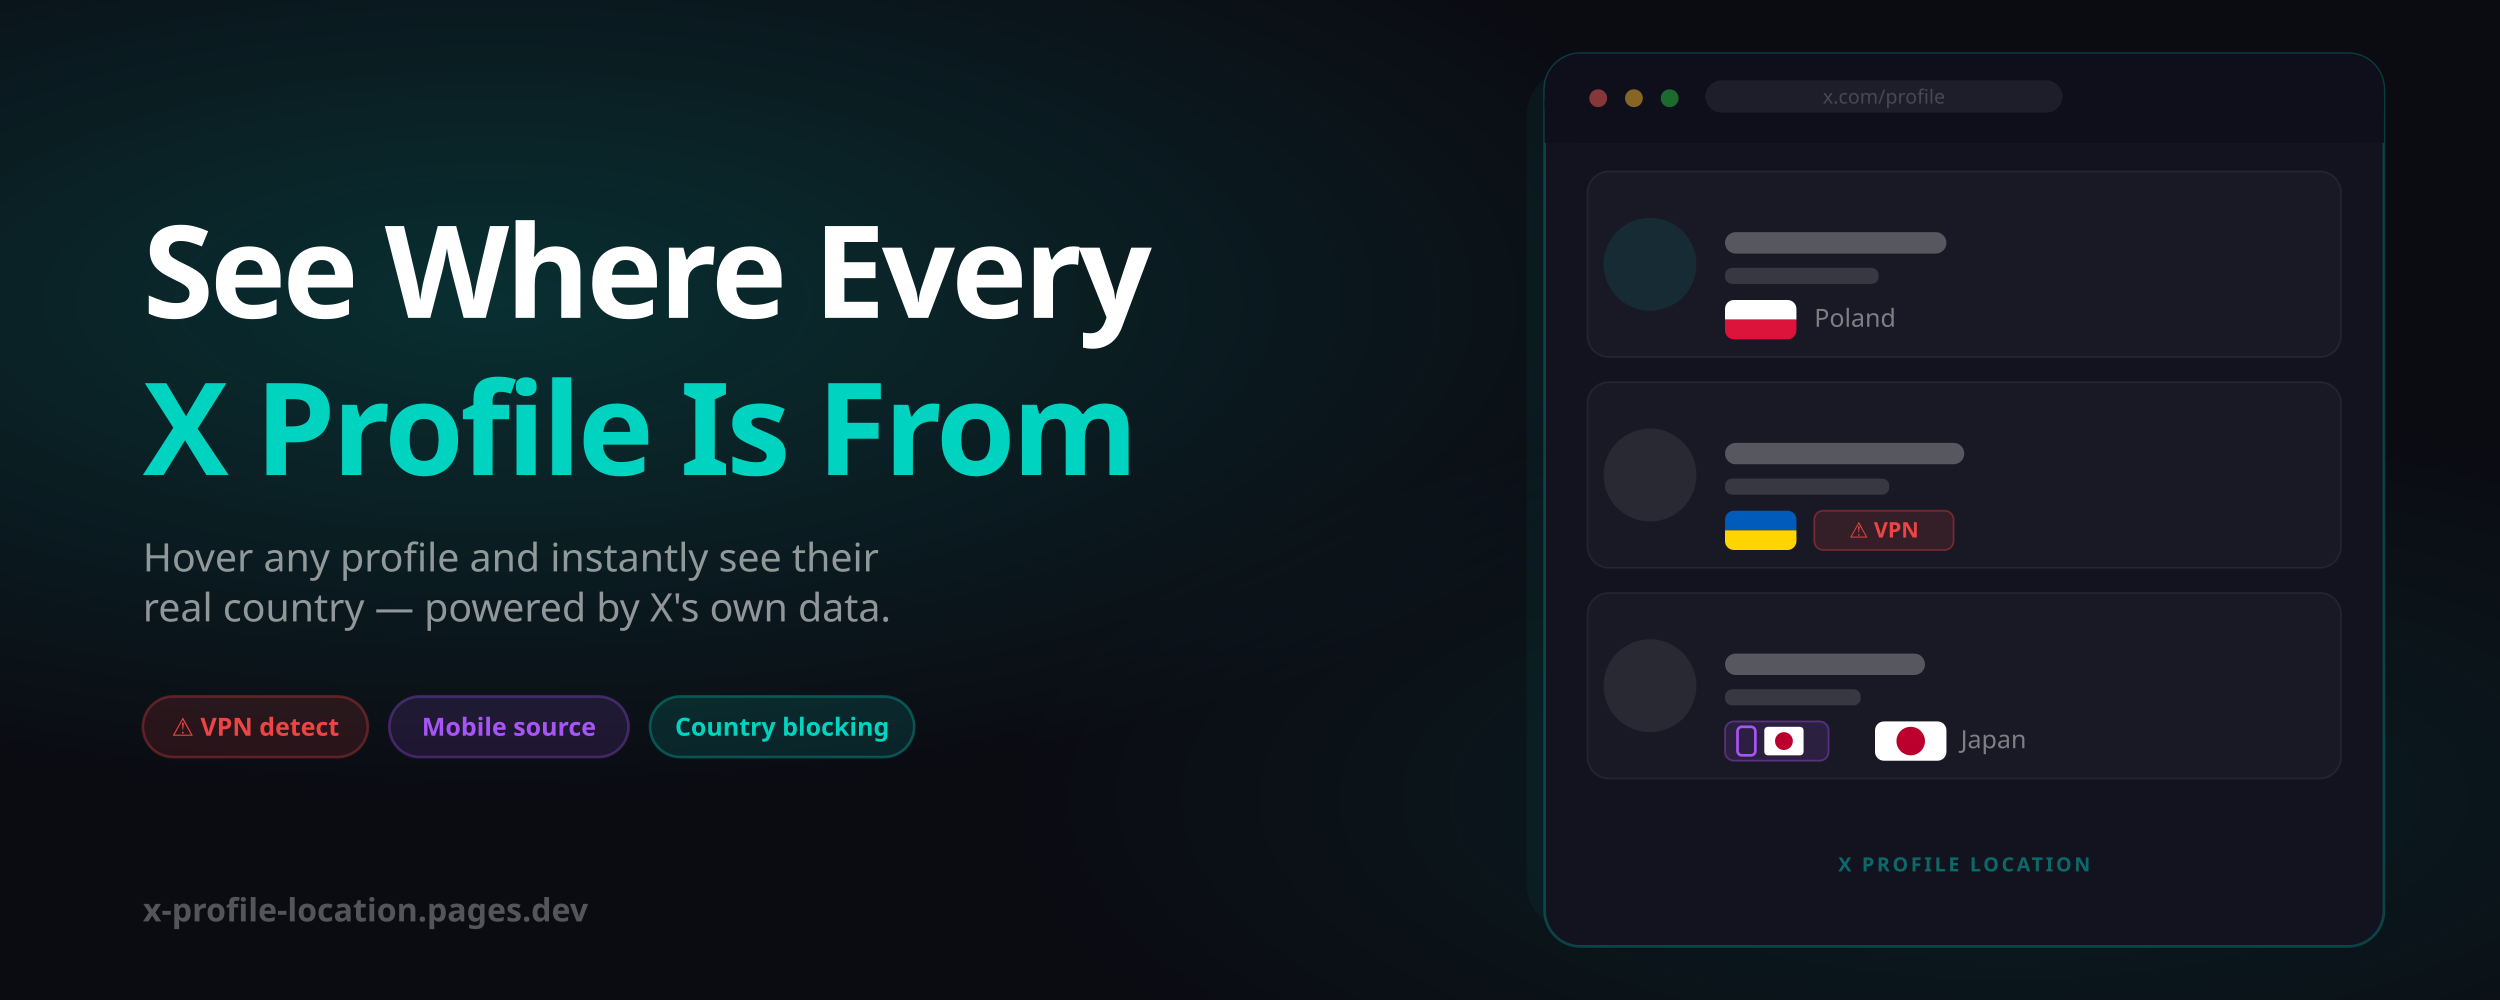
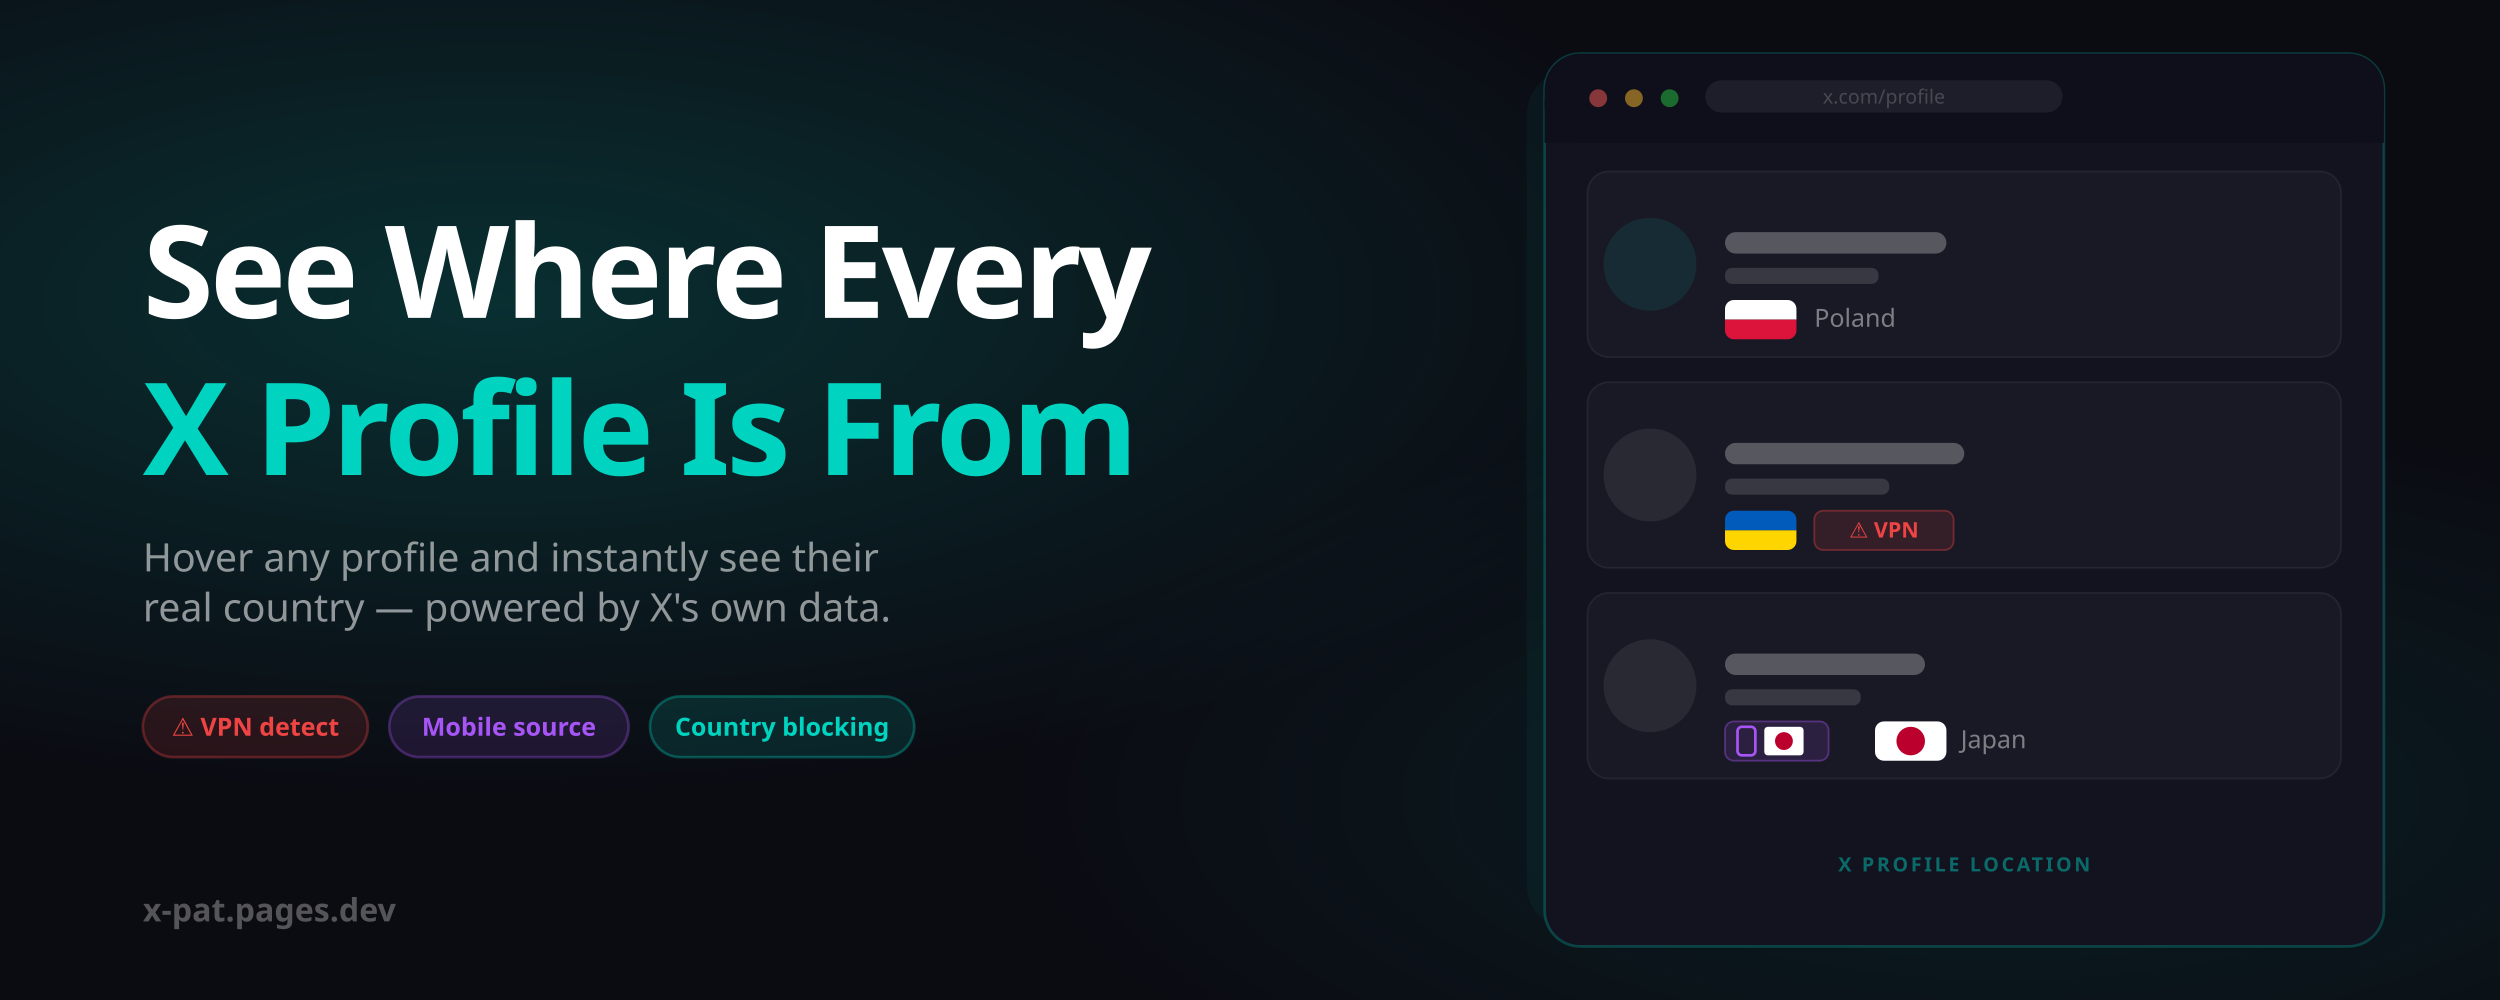
<svg xmlns="http://www.w3.org/2000/svg" width="1400" height="560" viewBox="0 0 1400 560">
  <defs>
    <radialGradient id="glow1" cx="20%" cy="30%" r="50%">
      <stop offset="0%" stop-color="#00d4c0" stop-opacity="0.18" />
      <stop offset="100%" stop-color="#00d4c0" stop-opacity="0" />
    </radialGradient>
    <radialGradient id="glow2" cx="80%" cy="80%" r="40%">
      <stop offset="0%" stop-color="#00d4c0" stop-opacity="0.10" />
      <stop offset="100%" stop-color="#00d4c0" stop-opacity="0" />
    </radialGradient>
    <clipPath id="flag-pl">
      <rect x="966" y="168" width="40" height="22" rx="5" />
    </clipPath>
    <clipPath id="flag-ua">
      <rect x="966" y="286" width="40" height="22" rx="5" />
    </clipPath>
    <clipPath id="flag-jp">
      <rect x="1050" y="404" width="40" height="22" rx="5" />
    </clipPath>
    <clipPath id="flag-jp-store">
      <rect x="988" y="407" width="22" height="16" rx="2" />
    </clipPath>
  </defs>
  <rect width="1400" height="560" fill="#0b0b12" />
  <rect width="1400" height="560" fill="url(#glow1)" />
  <rect width="1400" height="560" fill="url(#glow2)" />
  <text x="80" y="178" font-family="ui-sans-serif,system-ui,sans-serif" font-size="72" font-weight="800" fill="#ffffff" letter-spacing="-2">See Where Every</text>
  <text x="80" y="266" font-family="ui-sans-serif,system-ui,sans-serif" font-size="72" font-weight="800" fill="#00d4c0" letter-spacing="-2">X Profile Is From</text>
  <text x="80" y="320" font-family="ui-sans-serif,system-ui,sans-serif" font-size="22" fill="#ffffff" opacity="0.55">Hover any profile and instantly see their</text>
  <text x="80" y="348" font-family="ui-sans-serif,system-ui,sans-serif" font-size="22" fill="#ffffff" opacity="0.55">real country — powered by X's own data.</text>
  <rect x="80" y="390" width="126" height="34" rx="17" fill="#ef444420" stroke="#ef444450" stroke-width="1.5" />
  <text x="143" y="412" font-family="ui-sans-serif,system-ui,sans-serif" font-size="14" font-weight="700" fill="#ef4444" text-anchor="middle">⚠ VPN detect</text>
  <rect x="218" y="390" width="134" height="34" rx="17" fill="#a855f720" stroke="#a855f750" stroke-width="1.5" />
  <text x="285" y="412" font-family="ui-sans-serif,system-ui,sans-serif" font-size="14" font-weight="700" fill="#a855f7" text-anchor="middle">Mobile source</text>
  <rect x="364" y="390" width="148" height="34" rx="17" fill="#00d4c020" stroke="#00d4c050" stroke-width="1.5" />
  <text x="438" y="412" font-family="ui-sans-serif,system-ui,sans-serif" font-size="14" font-weight="700" fill="#00d4c0" text-anchor="middle">Country blocking</text>
-   <text x="80" y="516" font-family="ui-sans-serif,system-ui,sans-serif" font-size="18" font-weight="700" fill="#ffffff" opacity="0.30">x-profile-location.pages.dev</text>
+   <text x="80" y="516" font-family="ui-sans-serif,system-ui,sans-serif" font-size="18" font-weight="700" fill="#ffffff" opacity="0.30">x-pat.pages.dev</text>
  <rect x="855" y="40" width="470" height="480" rx="24" fill="#00d4c0" opacity="0.05" />
  <rect x="865" y="30" width="470" height="500" rx="20" fill="#131320" stroke="#00d4c040" stroke-width="1.5" />
  <rect x="865" y="30" width="470" height="50" rx="20" fill="#0f0f1c" />
  <rect x="865" y="55" width="470" height="25" fill="#0f0f1c" />
  <circle cx="895" cy="55" r="5" fill="#ff5f5780" />
  <circle cx="915" cy="55" r="5" fill="#febc2e80" />
  <circle cx="935" cy="55" r="5" fill="#28c84080" />
  <rect x="955" y="45" width="200" height="18" rx="9" fill="#ffffff10" />
  <text x="1055" y="58" font-family="ui-sans-serif,system-ui,sans-serif" font-size="11" fill="#ffffff30" text-anchor="middle">x.com/profile</text>
  <rect x="889" y="96" width="422" height="104" rx="12" fill="#ffffff06" stroke="#ffffff0f" stroke-width="1" />
  <circle cx="924" cy="148" r="26" fill="#00d4c018" />
  <rect x="966" y="130" width="124" height="12" rx="6" fill="#ffffff45" />
  <rect x="966" y="150" width="86" height="9" rx="4" fill="#ffffff22" />
  <g clip-path="url(#flag-pl)">
    <rect x="966" y="168" width="40" height="11" fill="#ffffff" />
    <rect x="966" y="179" width="40" height="11" fill="#dc143c" />
  </g>
  <text x="1016" y="183" font-family="ui-sans-serif,system-ui,sans-serif" font-size="14" fill="#ffffff70">Poland</text>
  <rect x="889" y="214" width="422" height="104" rx="12" fill="#ffffff06" stroke="#ffffff0f" stroke-width="1" />
  <circle cx="924" cy="266" r="26" fill="#ffffff12" />
  <rect x="966" y="248" width="134" height="12" rx="6" fill="#ffffff45" />
  <rect x="966" y="268" width="92" height="9" rx="4" fill="#ffffff22" />
  <g clip-path="url(#flag-ua)">
    <rect x="966" y="286" width="40" height="11" fill="#005bbb" />
    <rect x="966" y="297" width="40" height="11" fill="#ffd500" />
  </g>
  <rect x="1016" y="286" width="78" height="22" rx="5" fill="#ef444420" stroke="#ef444460" stroke-width="1" />
  <text x="1055" y="301" font-family="ui-sans-serif,system-ui,sans-serif" font-size="12" font-weight="700" fill="#ef4444" text-anchor="middle">⚠ VPN</text>
  <rect x="889" y="332" width="422" height="104" rx="12" fill="#ffffff06" stroke="#ffffff0f" stroke-width="1" />
  <circle cx="924" cy="384" r="26" fill="#ffffff12" />
  <rect x="966" y="366" width="112" height="12" rx="6" fill="#ffffff45" />
  <rect x="966" y="386" width="76" height="9" rx="4" fill="#ffffff22" />
  <rect x="966" y="404" width="58" height="22" rx="5" fill="#a855f720" stroke="#a855f760" stroke-width="1" />
  <rect x="973" y="407" width="10" height="16" rx="2.5" fill="none" stroke="#a855f7" stroke-width="1.5" />
  <g clip-path="url(#flag-jp-store)">
    <rect x="988" y="407" width="22" height="16" fill="#ffffff" />
    <circle cx="999" cy="415" r="5" fill="#bc002d" />
  </g>
  <g clip-path="url(#flag-jp)">
    <rect x="1050" y="404" width="40" height="22" fill="#ffffff" />
    <circle cx="1070" cy="415" r="8" fill="#bc002d" />
  </g>
  <text x="1098" y="419" font-family="ui-sans-serif,system-ui,sans-serif" font-size="14" fill="#ffffff70">Japan</text>
  <text x="1100" y="488" font-family="ui-sans-serif,system-ui,sans-serif" font-size="11" font-weight="600" fill="#00d4c0" opacity="0.45" letter-spacing="1.5" text-anchor="middle">X PROFILE LOCATION</text>
</svg>
